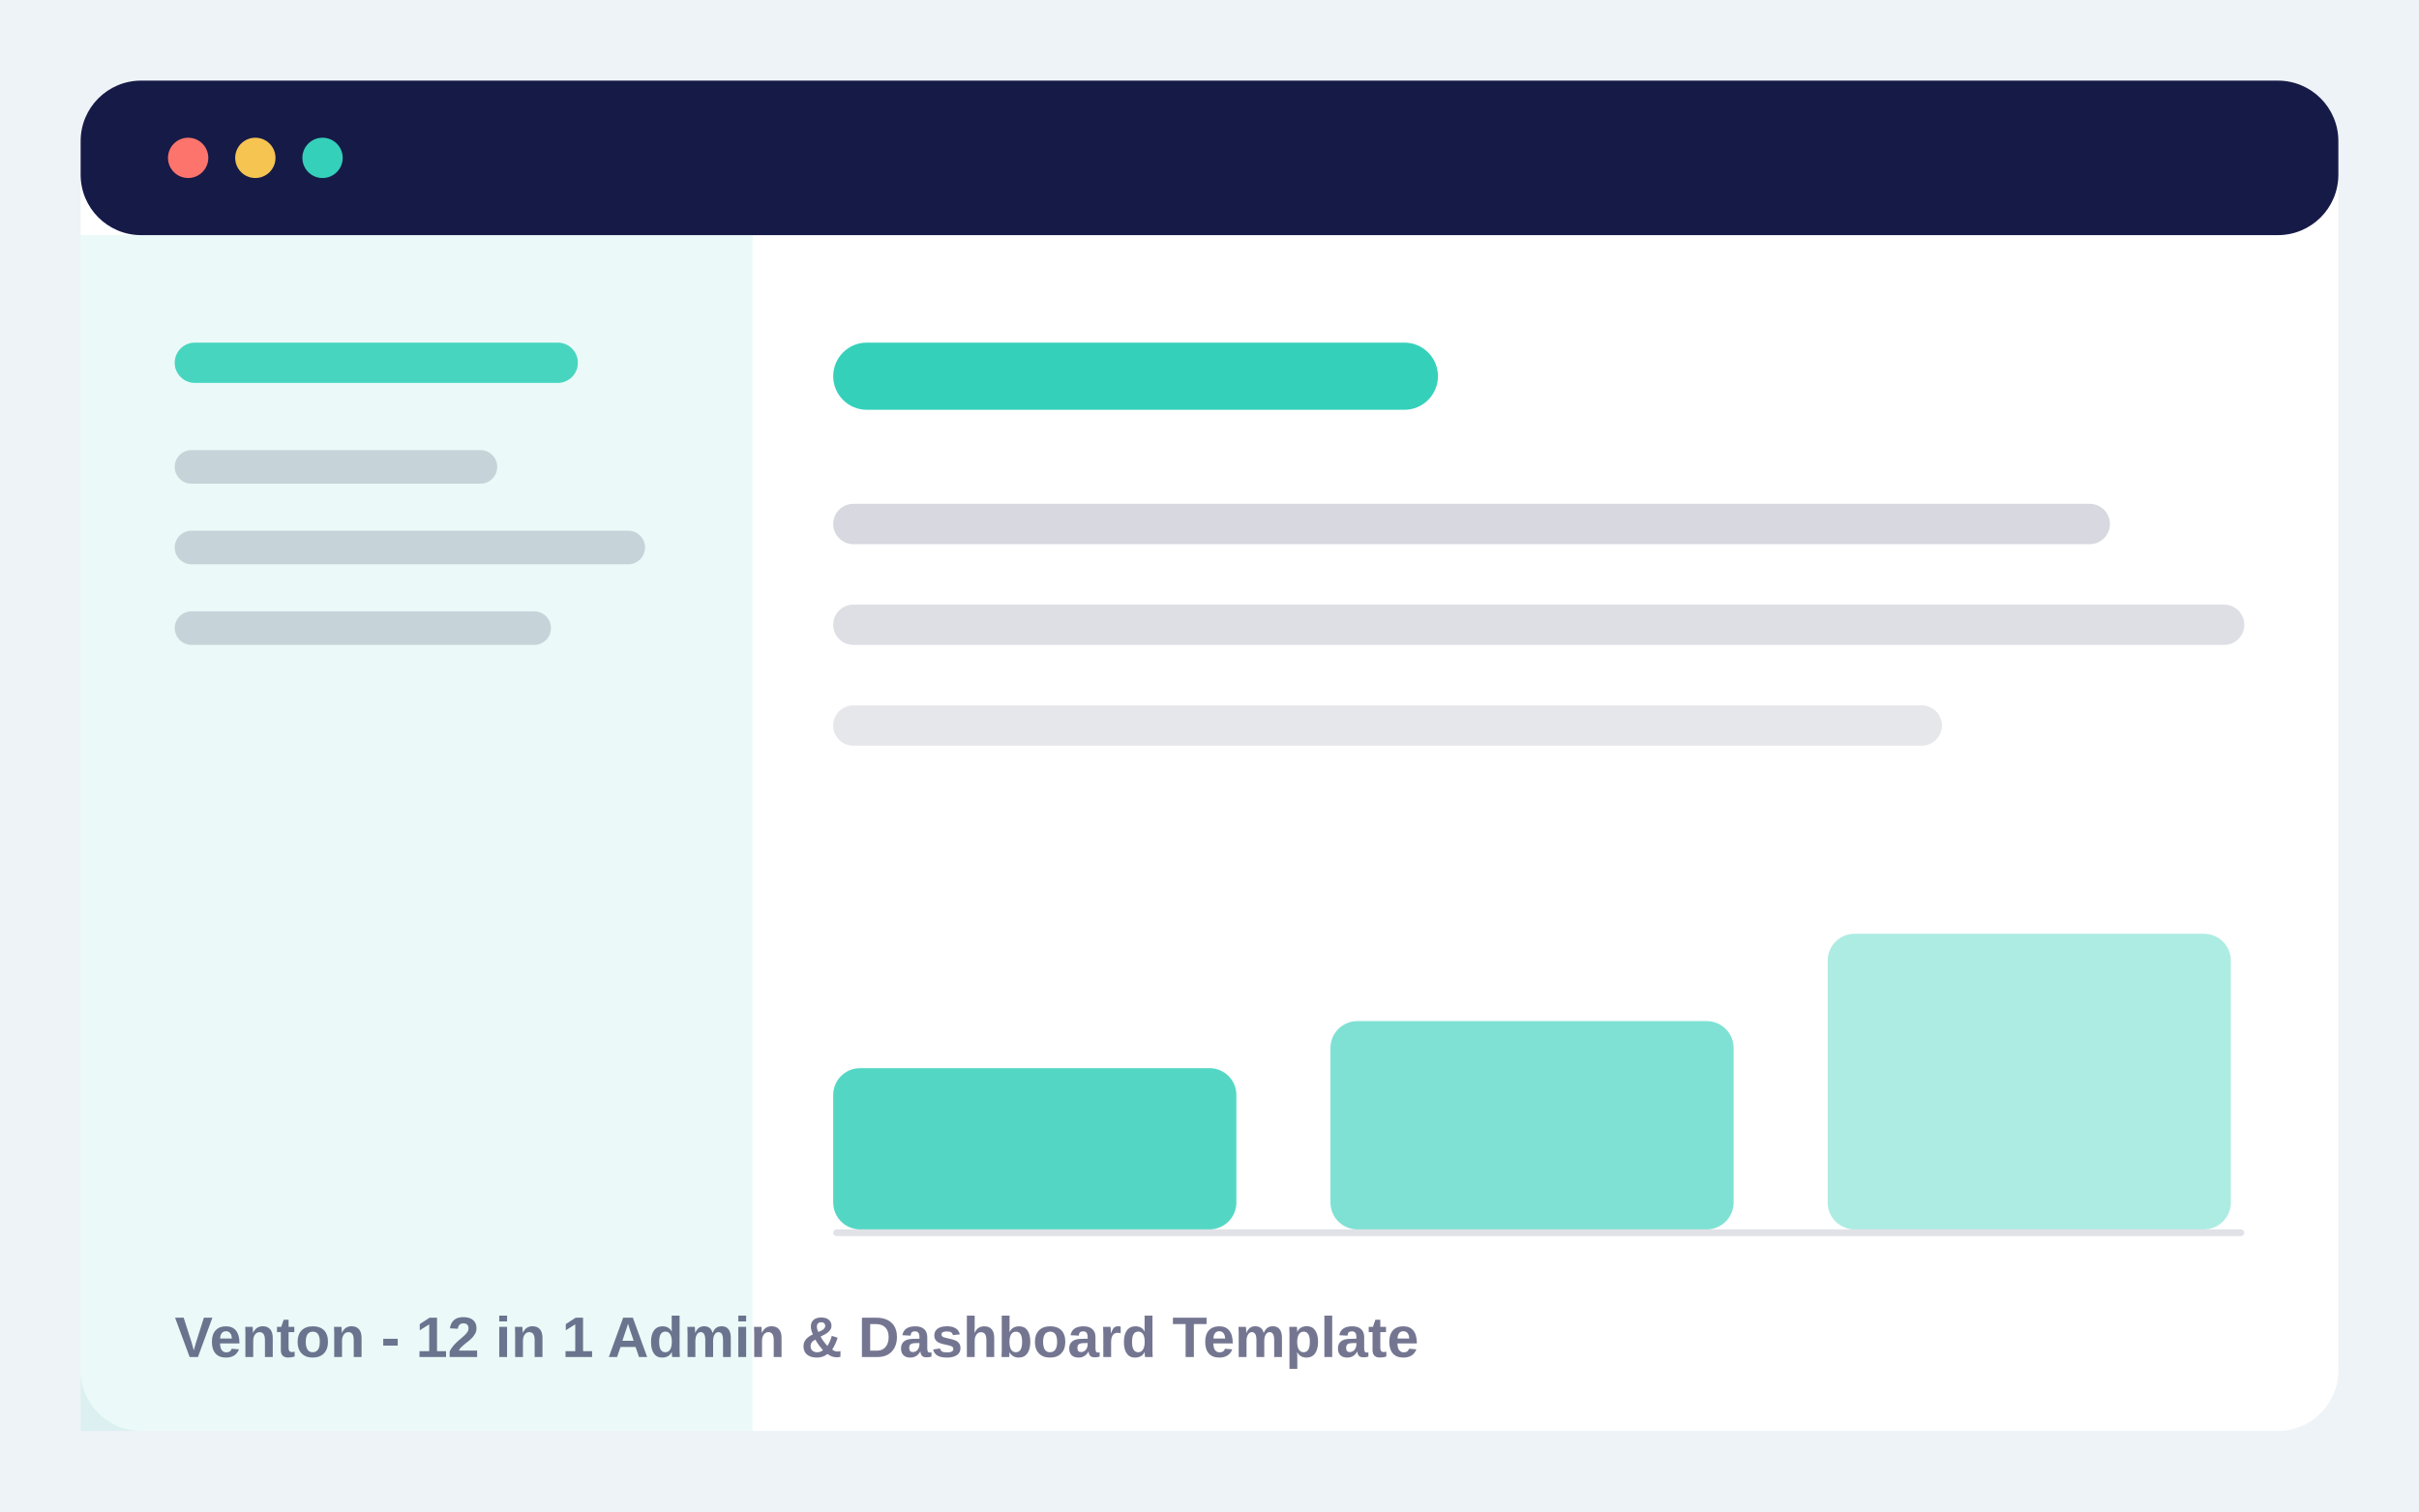
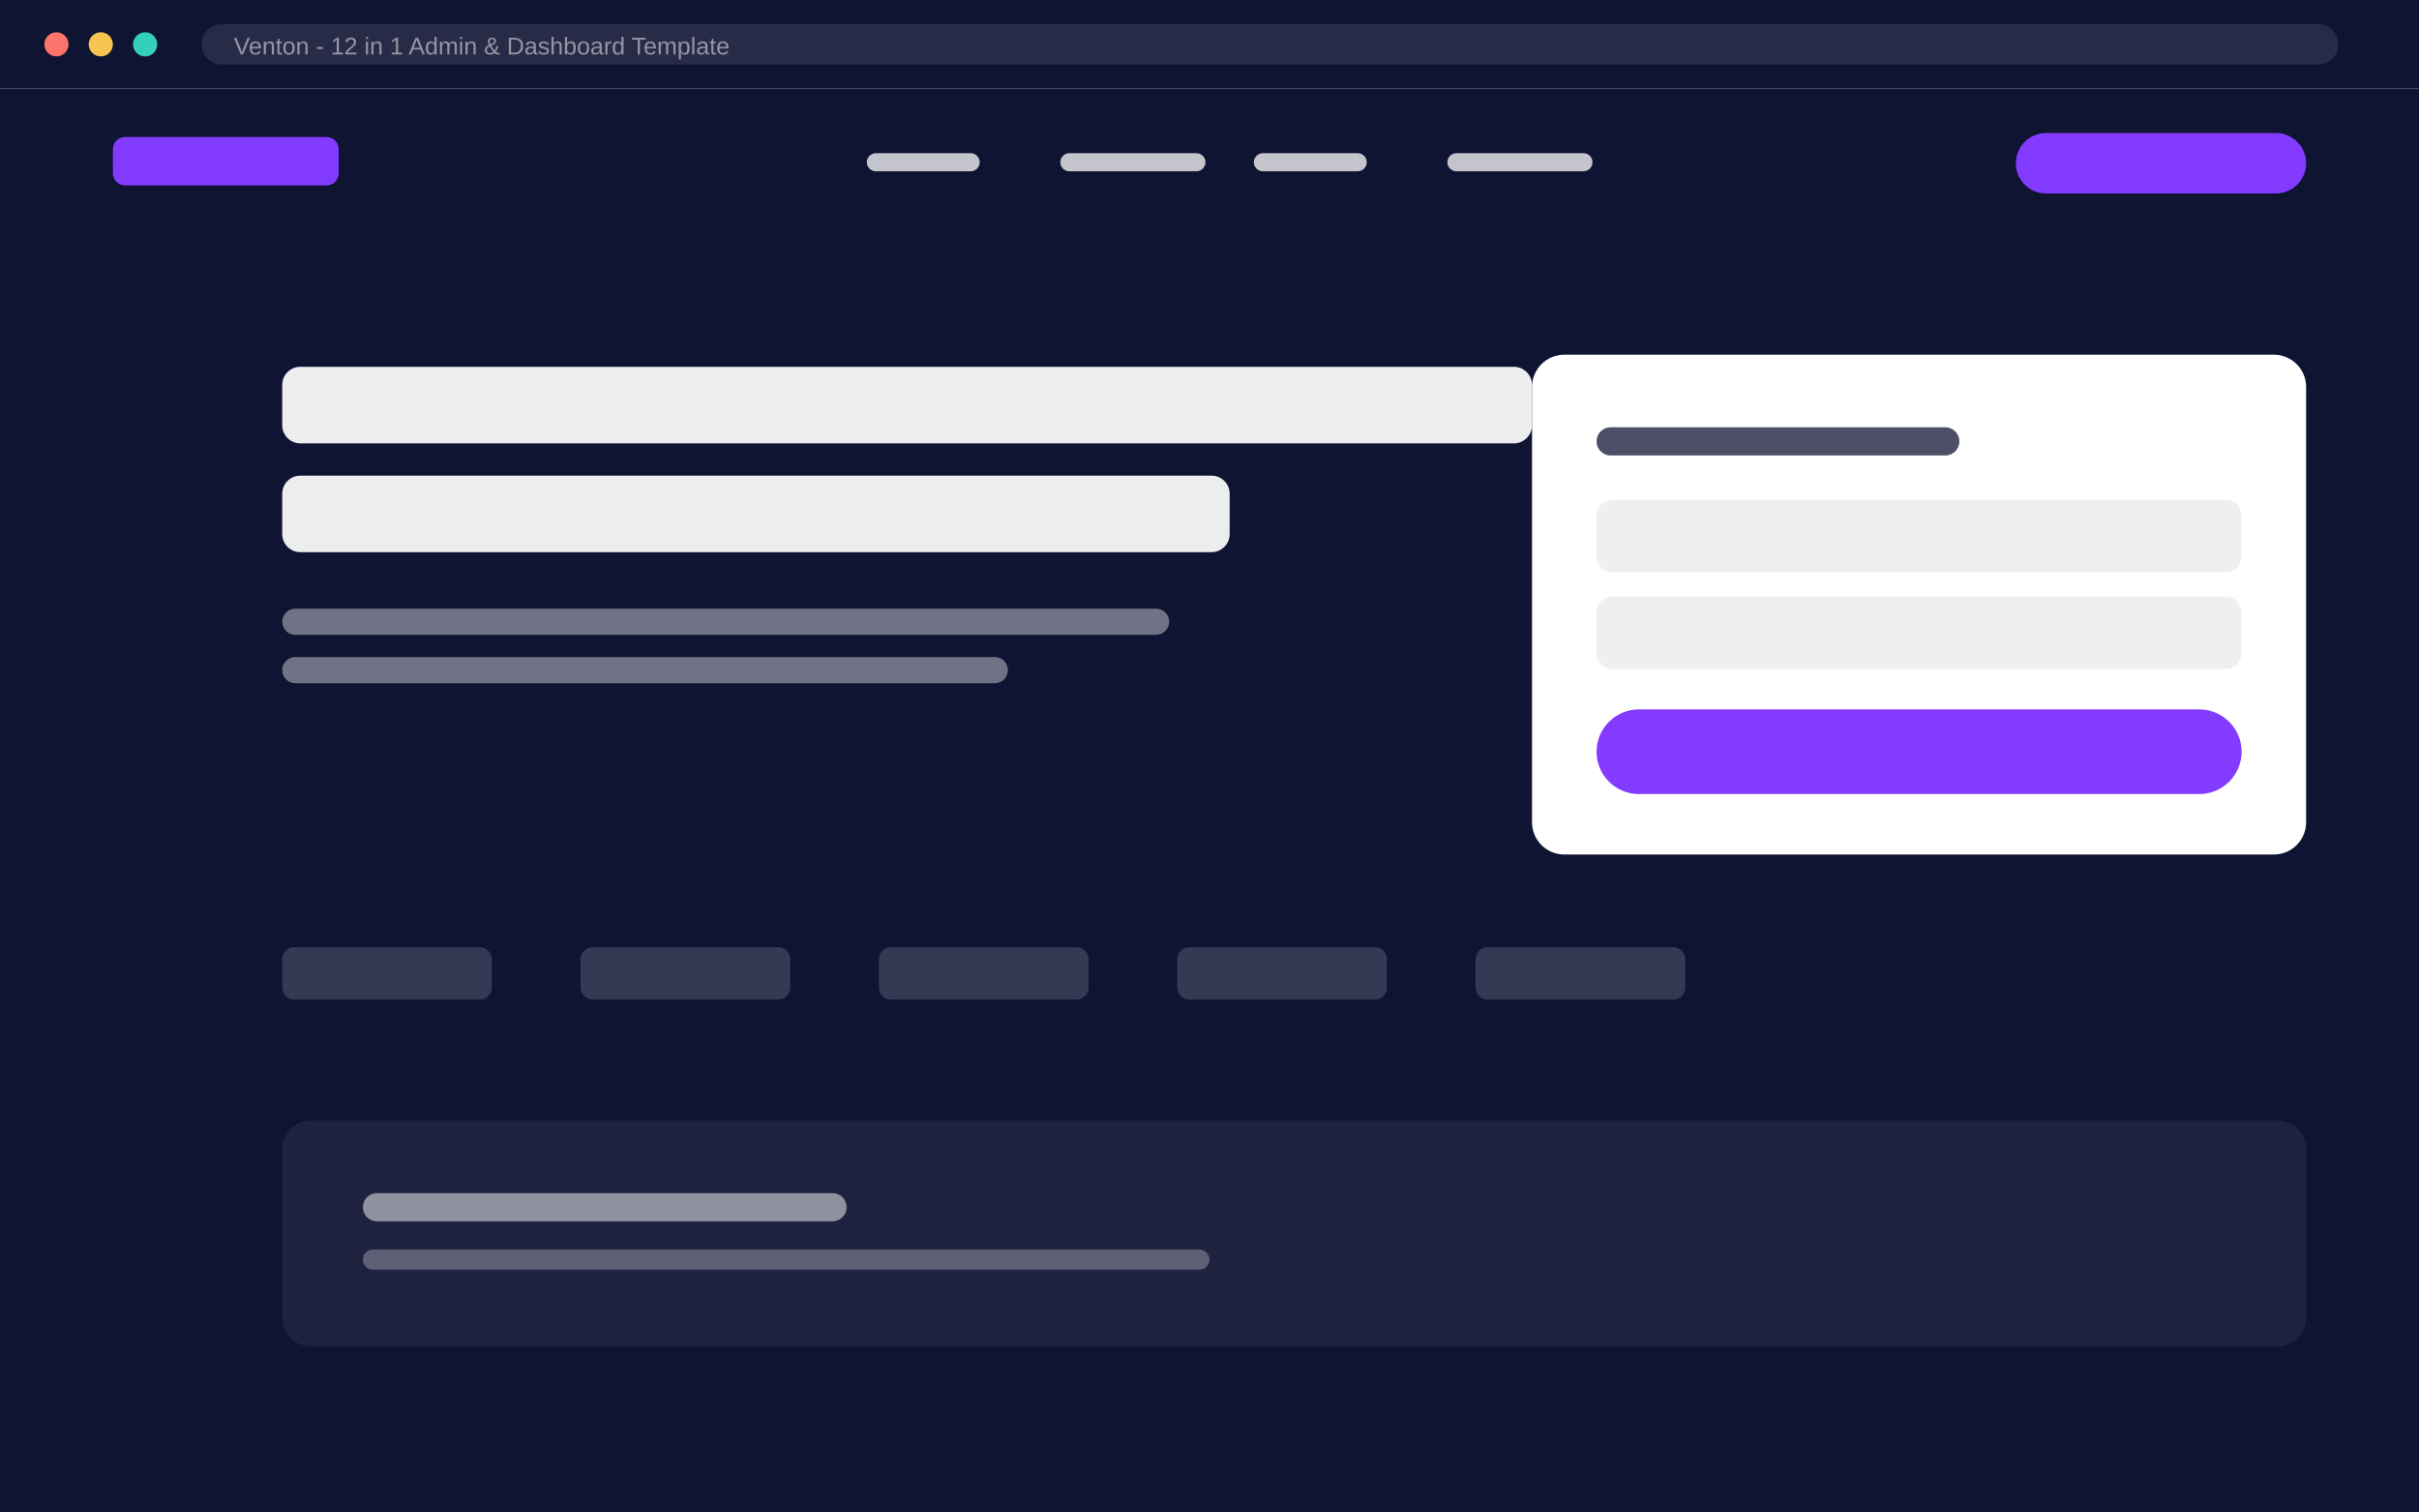
- <svg xmlns="http://www.w3.org/2000/svg" viewBox="0 0 720 450" width="720" height="450" role="img" aria-label="Venton - 12 in 1 Admin &amp; Dashboard Template">
-   <rect width="720" height="450" fill="#eef3f7" />
-   <rect x="24" y="24" width="672" height="402" rx="18" fill="#ffffff" />
-   <rect x="24" y="24" width="672" height="46" rx="18" fill="#020637" opacity="0.92" />
-   <circle cx="56" cy="47" r="6" fill="#fc746c" />
-   <circle cx="76" cy="47" r="6" fill="#f5c451" />
-   <circle cx="96" cy="47" r="6" fill="#35d0ba" />
-   <rect x="24" y="70" width="200" height="356" fill="#35d0ba" opacity="0.1" />
-   <rect x="52" y="102" width="120" height="12" rx="6" fill="#35d0ba" opacity="0.9" />
-   <rect x="52" y="134" width="96" height="10" rx="5" fill="#020637" opacity="0.16" />
-   <rect x="52" y="158" width="140" height="10" rx="5" fill="#020637" opacity="0.16" />
-   <rect x="52" y="182" width="112" height="10" rx="5" fill="#020637" opacity="0.16" />
-   <rect x="248" y="102" width="180" height="20" rx="10" fill="#35d0ba" />
-   <rect x="248" y="150" width="380" height="12" rx="6" fill="#020637" opacity="0.16" />
-   <rect x="248" y="180" width="420" height="12" rx="6" fill="#020637" opacity="0.13" />
-   <rect x="248" y="210" width="330" height="12" rx="6" fill="#020637" opacity="0.1" />
-   <rect x="248" y="318" width="120" height="48" rx="8" fill="#35d0ba" opacity="0.85" />
-   <rect x="396" y="304" width="120" height="62" rx="8" fill="#35d0ba" opacity="0.63" />
-   <rect x="544" y="278" width="120" height="88" rx="8" fill="#35d0ba" opacity="0.41" />
-   <rect x="248" y="366" width="420" height="2" rx="1" fill="#020637" opacity="0.12" />
-   <text x="52" y="404" font-family="Manrope, Arial, sans-serif" font-size="17" font-weight="700" fill="#020637" opacity="0.55">Venton - 12 in 1 Admin &amp; Dashboard Template</text>
+ <svg xmlns="http://www.w3.org/2000/svg" viewBox="0 0 1200 750" width="1200" height="750" role="img" aria-label="Venton - 12 in 1 Admin &amp; Dashboard Template">
+   <rect width="1200" height="750" fill="#ffffff" />
+   <rect x="0" y="44" width="1200" height="750" fill="#101433" />
+   <rect x="0" y="44" width="1200" height="72" fill="none" />
+   <rect x="56" y="68" width="112" height="24" rx="6" fill="#833bff" />
+   <rect x="430" y="76" width="56" height="9" rx="4.5" fill="#ffffff" opacity="0.75" />
+   <rect x="526" y="76" width="72" height="9" rx="4.5" fill="#ffffff" opacity="0.75" />
+   <rect x="622" y="76" width="56" height="9" rx="4.5" fill="#ffffff" opacity="0.75" />
+   <rect x="718" y="76" width="72" height="9" rx="4.5" fill="#ffffff" opacity="0.75" />
+   <rect x="1000" y="66" width="144" height="30" rx="15" fill="#833bff" />
+   <rect x="140" y="182" width="620" height="38" rx="9" fill="#ffffff" opacity="0.92" />
+   <rect x="140" y="236" width="470" height="38" rx="9" fill="#ffffff" opacity="0.92" />
+   <rect x="140" y="302" width="440" height="13" rx="6.5" fill="#ffffff" opacity="0.4" />
+   <rect x="140" y="326" width="360" height="13" rx="6.5" fill="#ffffff" opacity="0.4" />
+   <rect x="760" y="176" width="384" height="248" rx="16" fill="#ffffff" />
+   <rect x="792" y="212" width="180" height="14" rx="7" fill="#101433" opacity="0.75" />
+   <rect x="792" y="248" width="320" height="36" rx="8" fill="#101433" opacity="0.07" />
+   <rect x="792" y="296" width="320" height="36" rx="8" fill="#101433" opacity="0.07" />
+   <rect x="792" y="352" width="320" height="42" rx="21" fill="#833bff" />
+   <rect x="140" y="470" width="104" height="26" rx="6" fill="#ffffff" opacity="0.16" />
+   <rect x="288" y="470" width="104" height="26" rx="6" fill="#ffffff" opacity="0.16" />
+   <rect x="436" y="470" width="104" height="26" rx="6" fill="#ffffff" opacity="0.16" />
+   <rect x="584" y="470" width="104" height="26" rx="6" fill="#ffffff" opacity="0.16" />
+   <rect x="732" y="470" width="104" height="26" rx="6" fill="#ffffff" opacity="0.16" />
+   <rect x="140" y="556" width="1004" height="112" rx="14" fill="#ffffff" opacity="0.06" />
+   <rect x="180" y="592" width="240" height="14" rx="7" fill="#ffffff" opacity="0.5" />
+   <rect x="180" y="620" width="420" height="10" rx="5" fill="#ffffff" opacity="0.28" />
+   <g>
+     <rect x="0" y="0" width="1200" height="44" fill="#101433" />
+     <circle cx="28" cy="22" r="6" fill="#fc746c" />
+     <circle cx="50" cy="22" r="6" fill="#f5c451" />
+     <circle cx="72" cy="22" r="6" fill="#35d0ba" />
+     <rect x="100" y="12" width="1060" height="20" rx="10" fill="#ffffff" opacity="0.1" />
+     <text x="116" y="27" font-family="Manrope, Arial, sans-serif" font-size="12" fill="#ffffff" opacity="0.5">Venton - 12 in 1 Admin &amp; Dashboard Template</text>
+   </g>
</svg>
